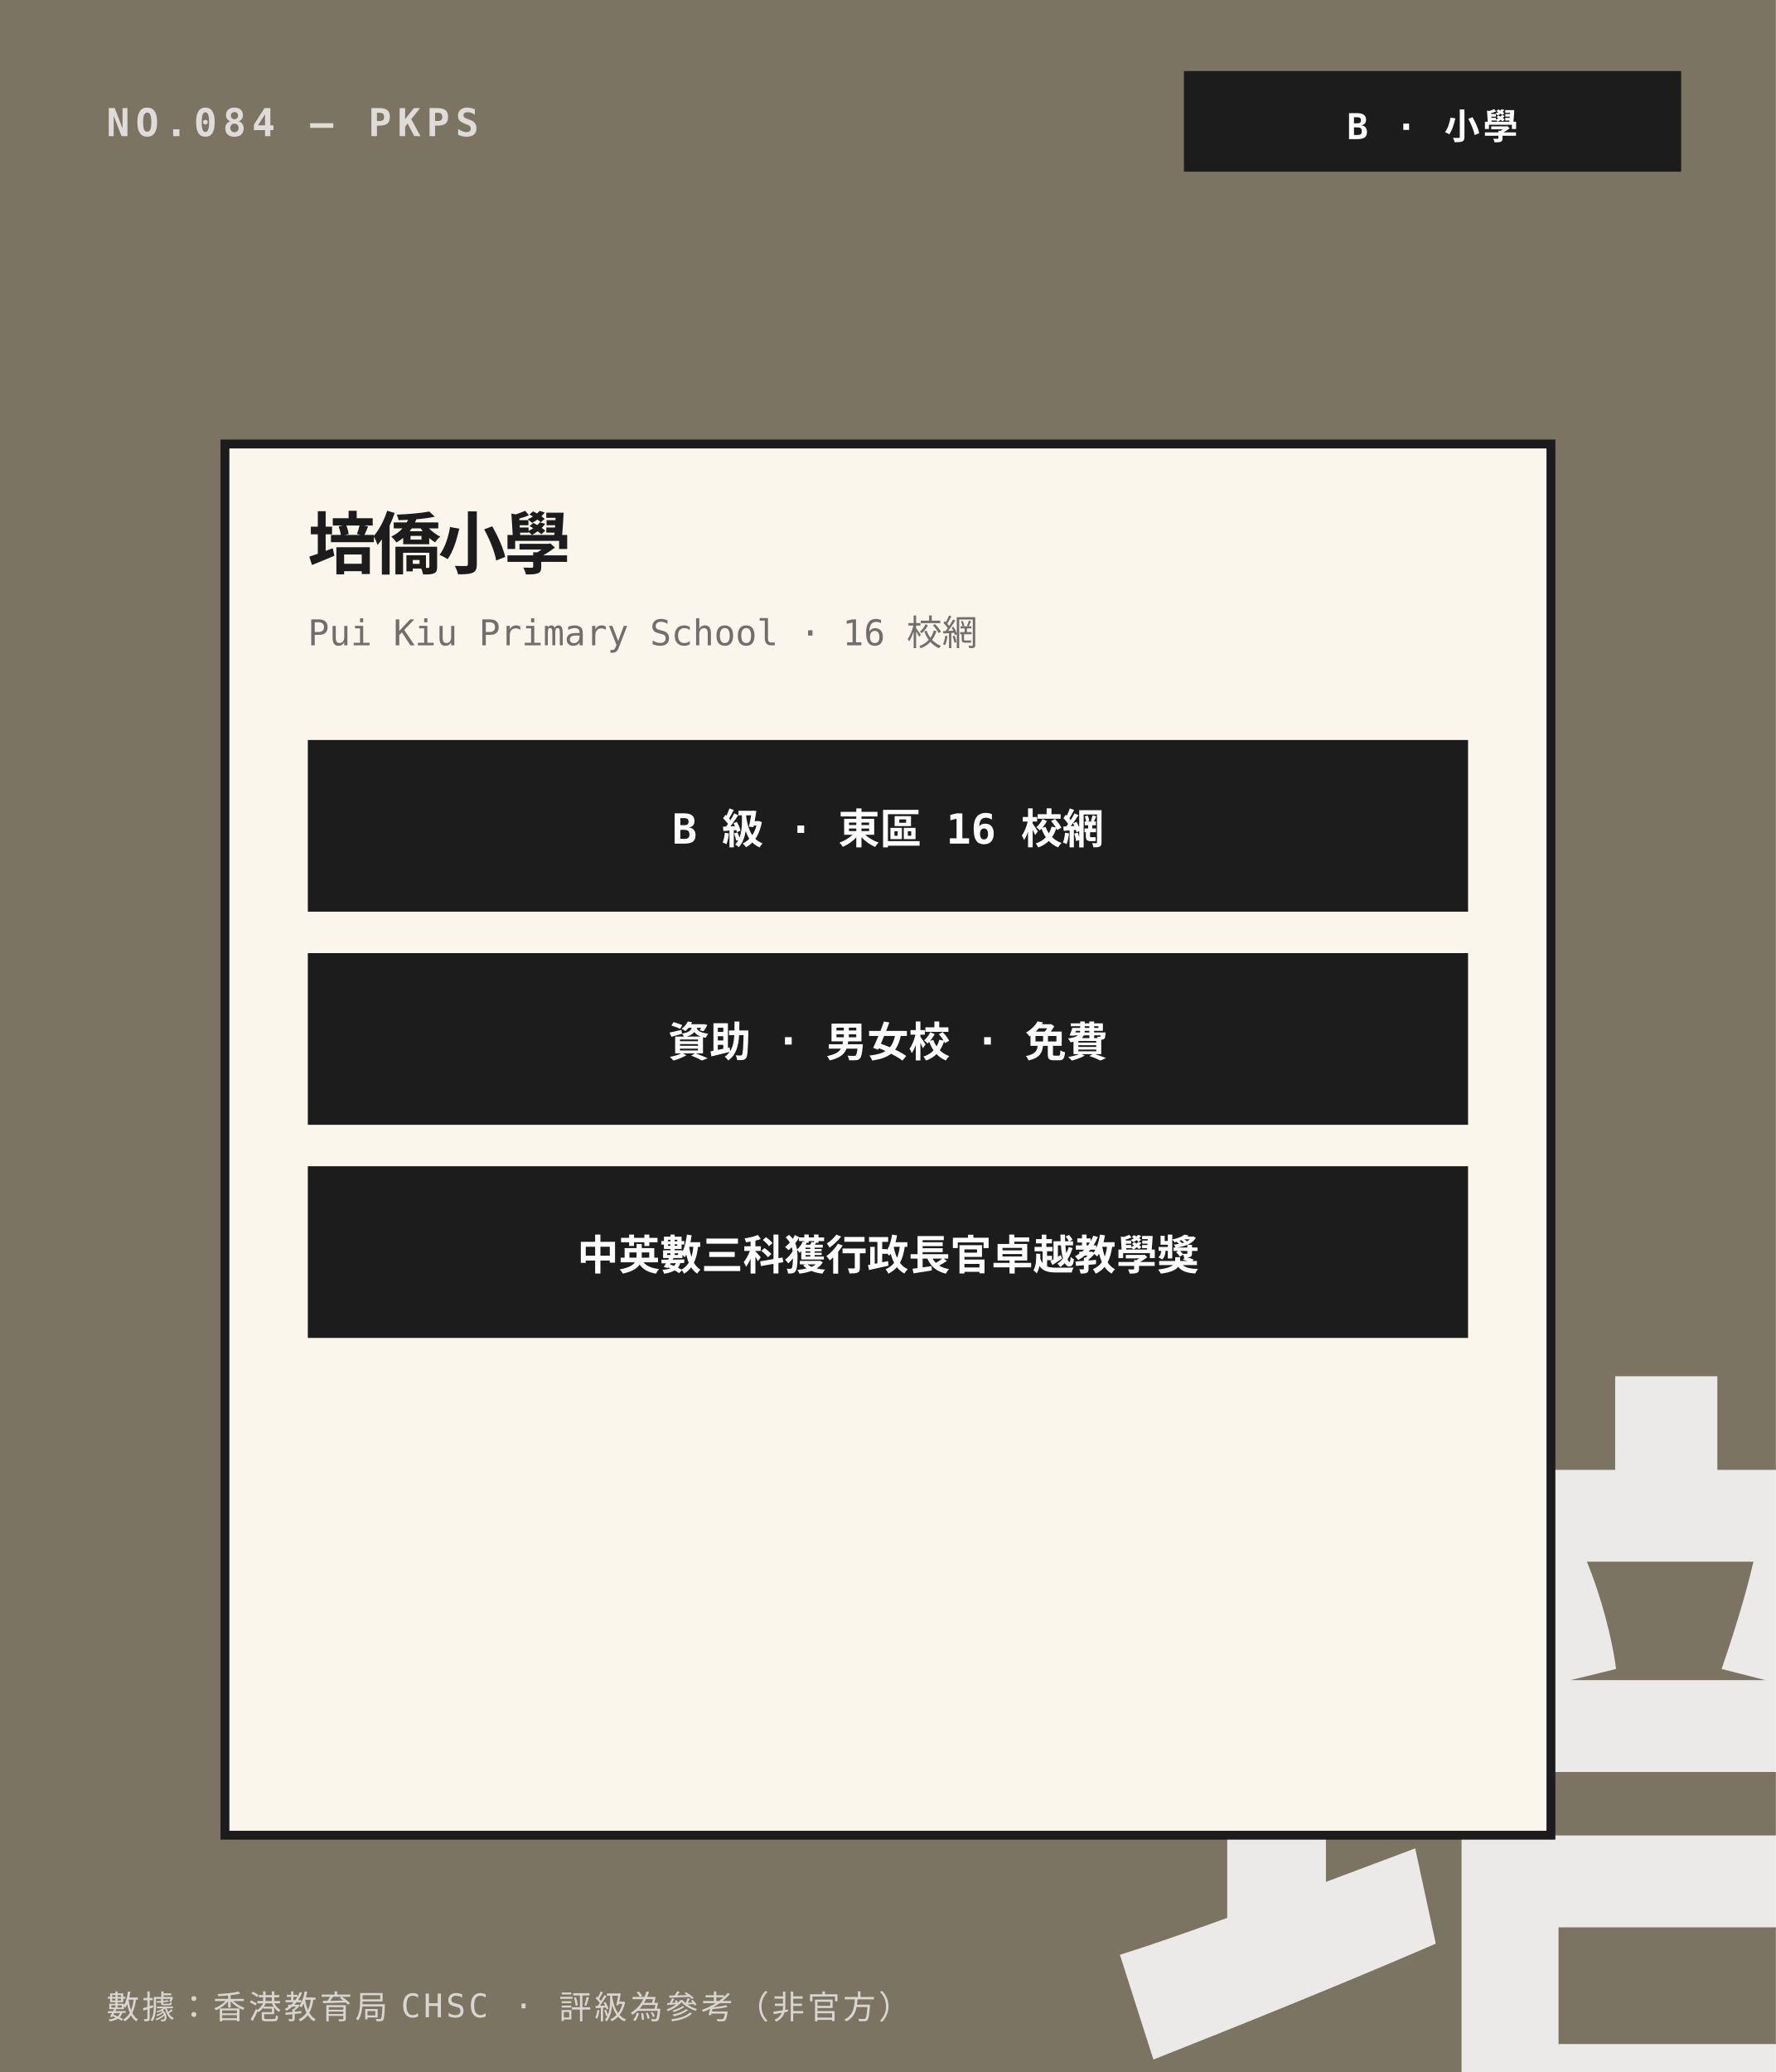
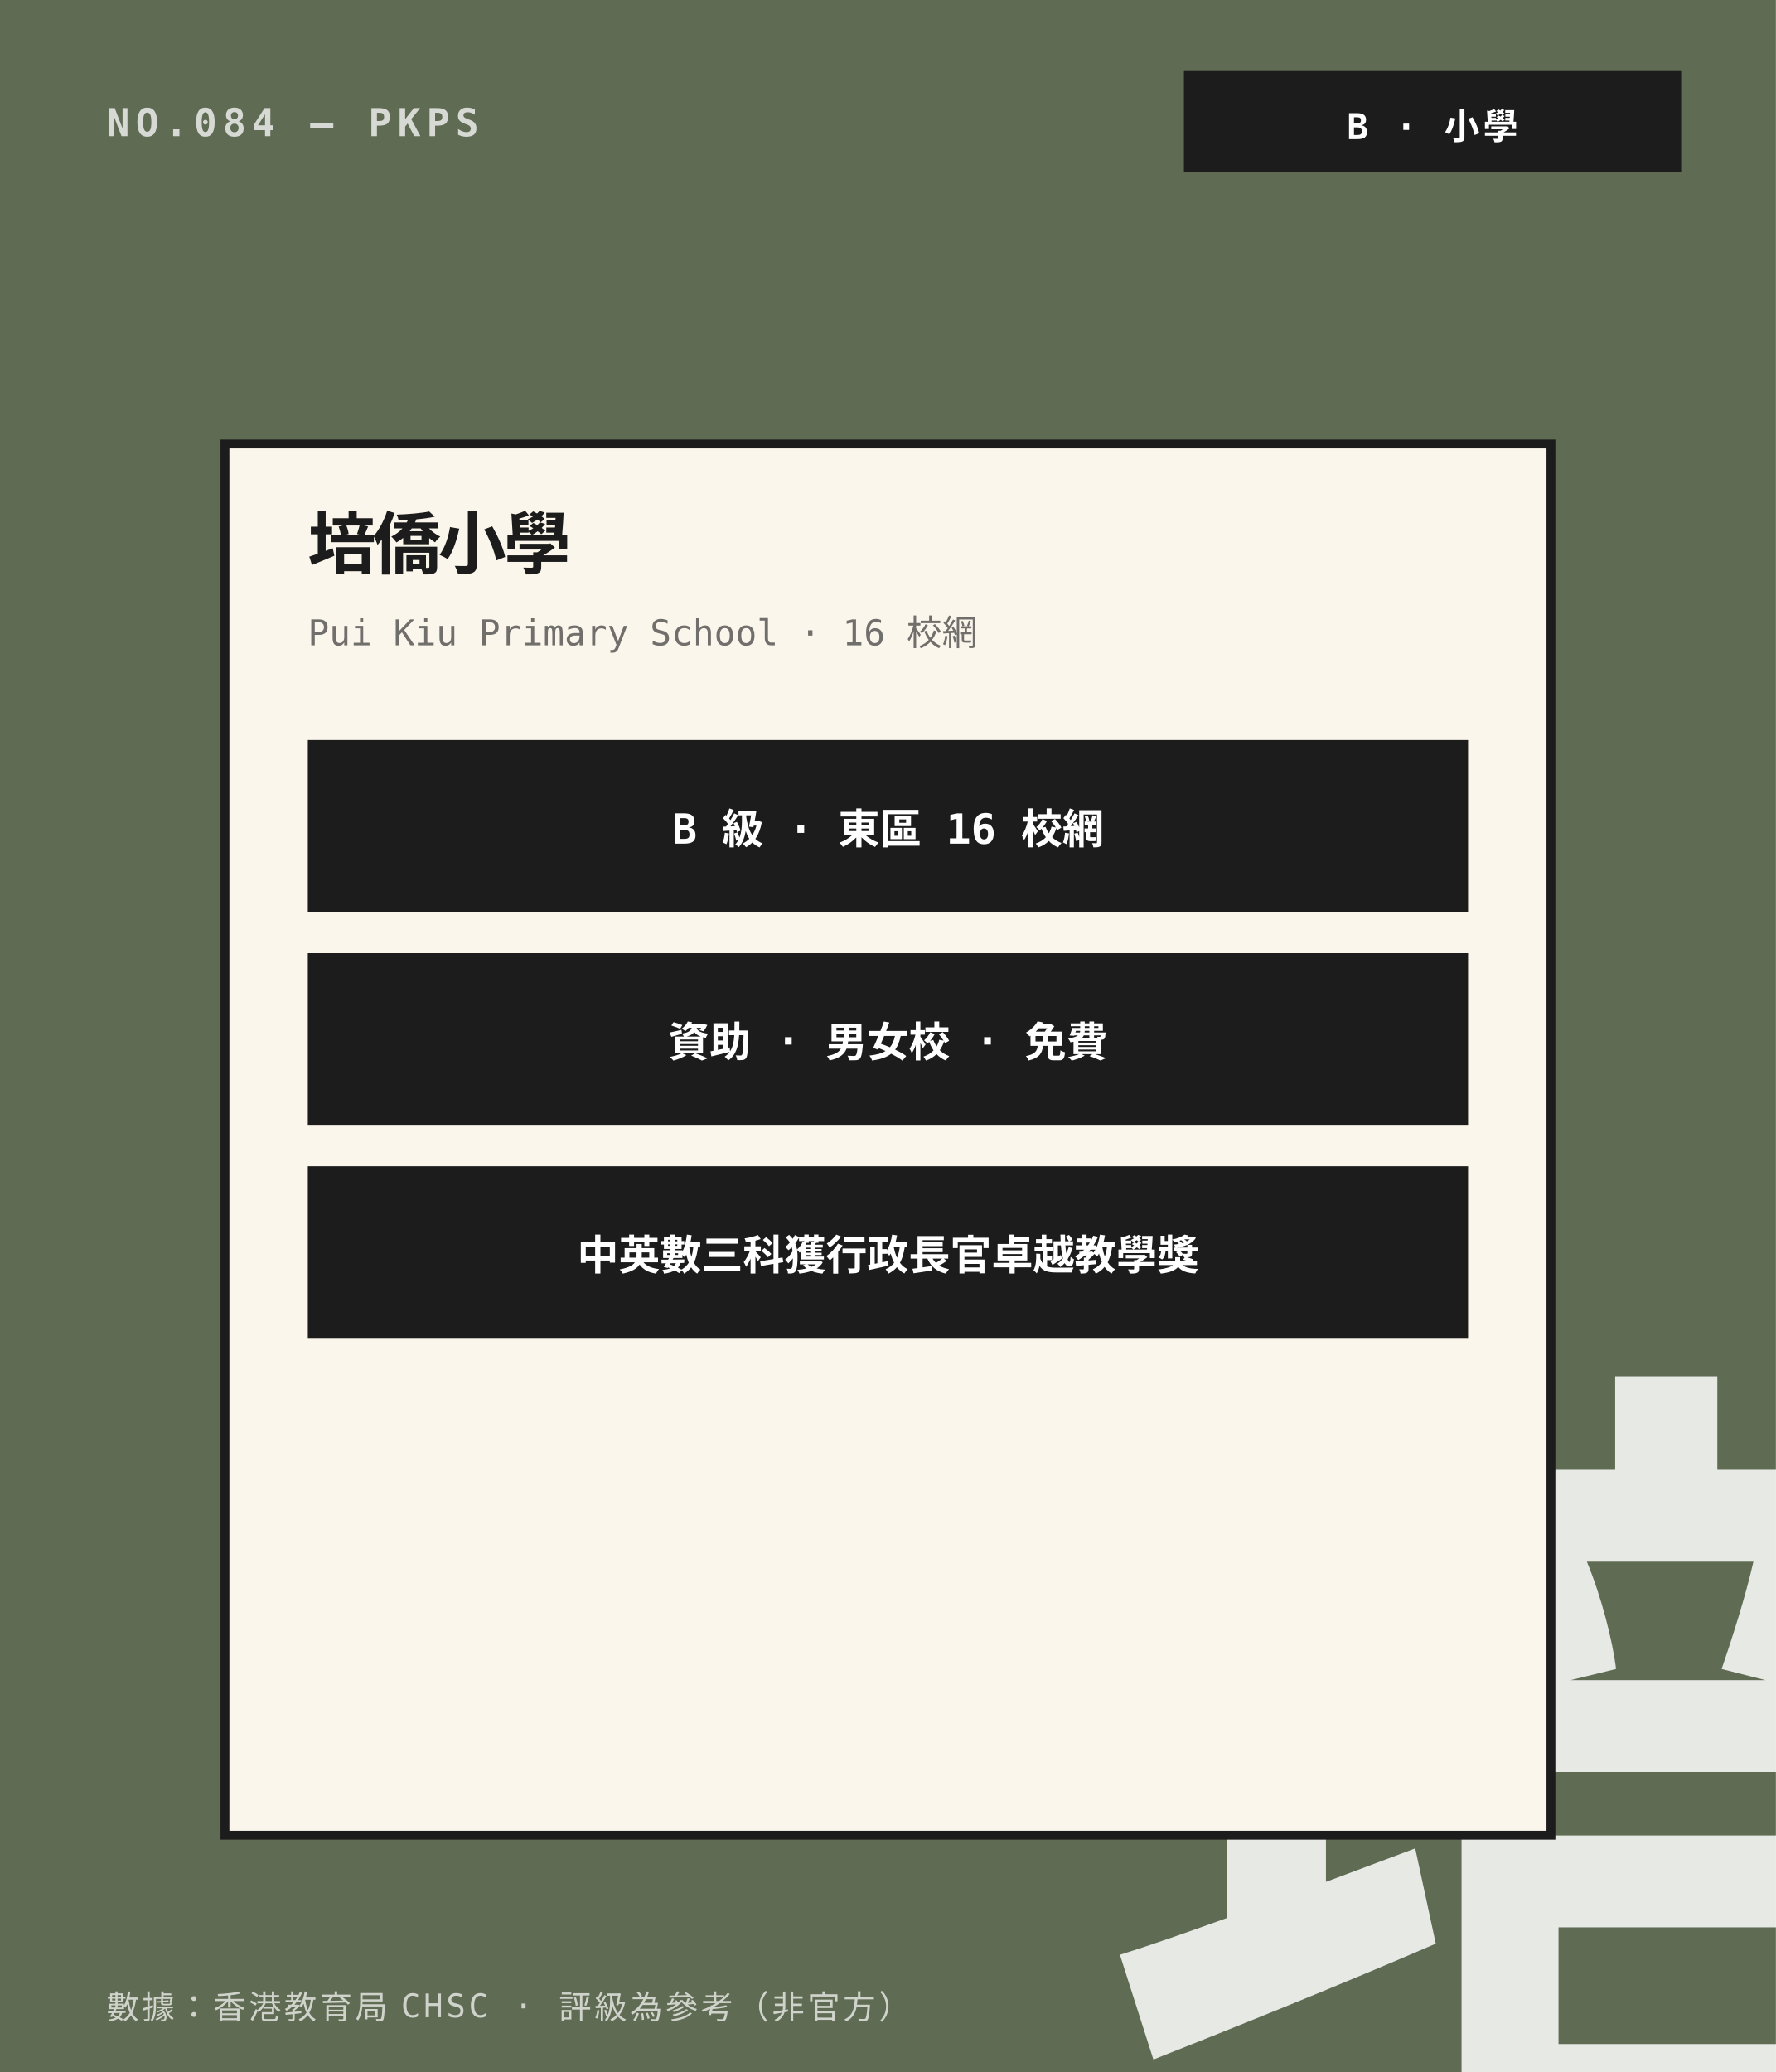
<svg xmlns="http://www.w3.org/2000/svg" width="600" height="700" viewBox="0 0 600 700">
-   <rect width="600" height="700" fill="#7C7462" />
+   <rect width="600" height="700" fill="#5F6B52" />
  <rect x="400" y="24" width="168" height="34" fill="#1C1C1C" />
  <text x="484" y="47" text-anchor="middle" font-family="ui-monospace, Menlo, monospace" font-size="12" font-weight="800" fill="#FFFFFF" letter-spacing="1">B · 小學</text>
  <text x="372" y="710" font-family="Georgia, 'Times New Roman', serif" font-size="290" font-weight="800" fill="rgba(255,255,255,.85)" letter-spacing="-16">培</text>
  <text x="36" y="46" font-family="ui-monospace, Menlo, monospace" font-size="13" font-weight="600" fill="rgba(255,255,255,.75)" letter-spacing="2">NO.084 — PKPS</text>
  <rect x="76" y="150" width="448" height="470" fill="#FBF6EC" stroke="#1C1C1C" stroke-width="3" />
  <text x="104" y="192" font-family="Georgia, 'Times New Roman', serif" font-size="23" font-weight="800" fill="#1C1C1C" letter-spacing="-1">培僑小學</text>
  <text x="104" y="218" font-family="ui-monospace, Menlo, monospace" font-size="12" fill="rgba(28,28,28,.62)">Pui Kiu Primary School · 16 校網</text>
  <rect x="104" y="250" width="392" height="58" fill="#1C1C1C" />
  <text x="300" y="285" text-anchor="middle" font-family="ui-monospace, Menlo, monospace" font-size="14" font-weight="800" fill="#FFFFFF">B 級 · 東區 16 校網</text>
  <rect x="104" y="322" width="392" height="58" fill="#1C1C1C" />
  <text x="300" y="357" text-anchor="middle" font-family="ui-monospace, Menlo, monospace" font-size="14" font-weight="800" fill="#FFFFFF">資助 · 男女校 · 免費</text>
  <rect x="104" y="394" width="392" height="58" fill="#1C1C1C" />
  <text x="300" y="429" text-anchor="middle" font-family="ui-monospace, Menlo, monospace" font-size="14" font-weight="800" fill="#FFFFFF">中英數三科獲行政長官卓越教學獎</text>
  <text x="36" y="682" font-family="ui-monospace, Menlo, monospace" font-size="11" fill="rgba(255,255,255,.7)" letter-spacing="1">數據：香港教育局 CHSC · 評級為參考（非官方）</text>
</svg>
